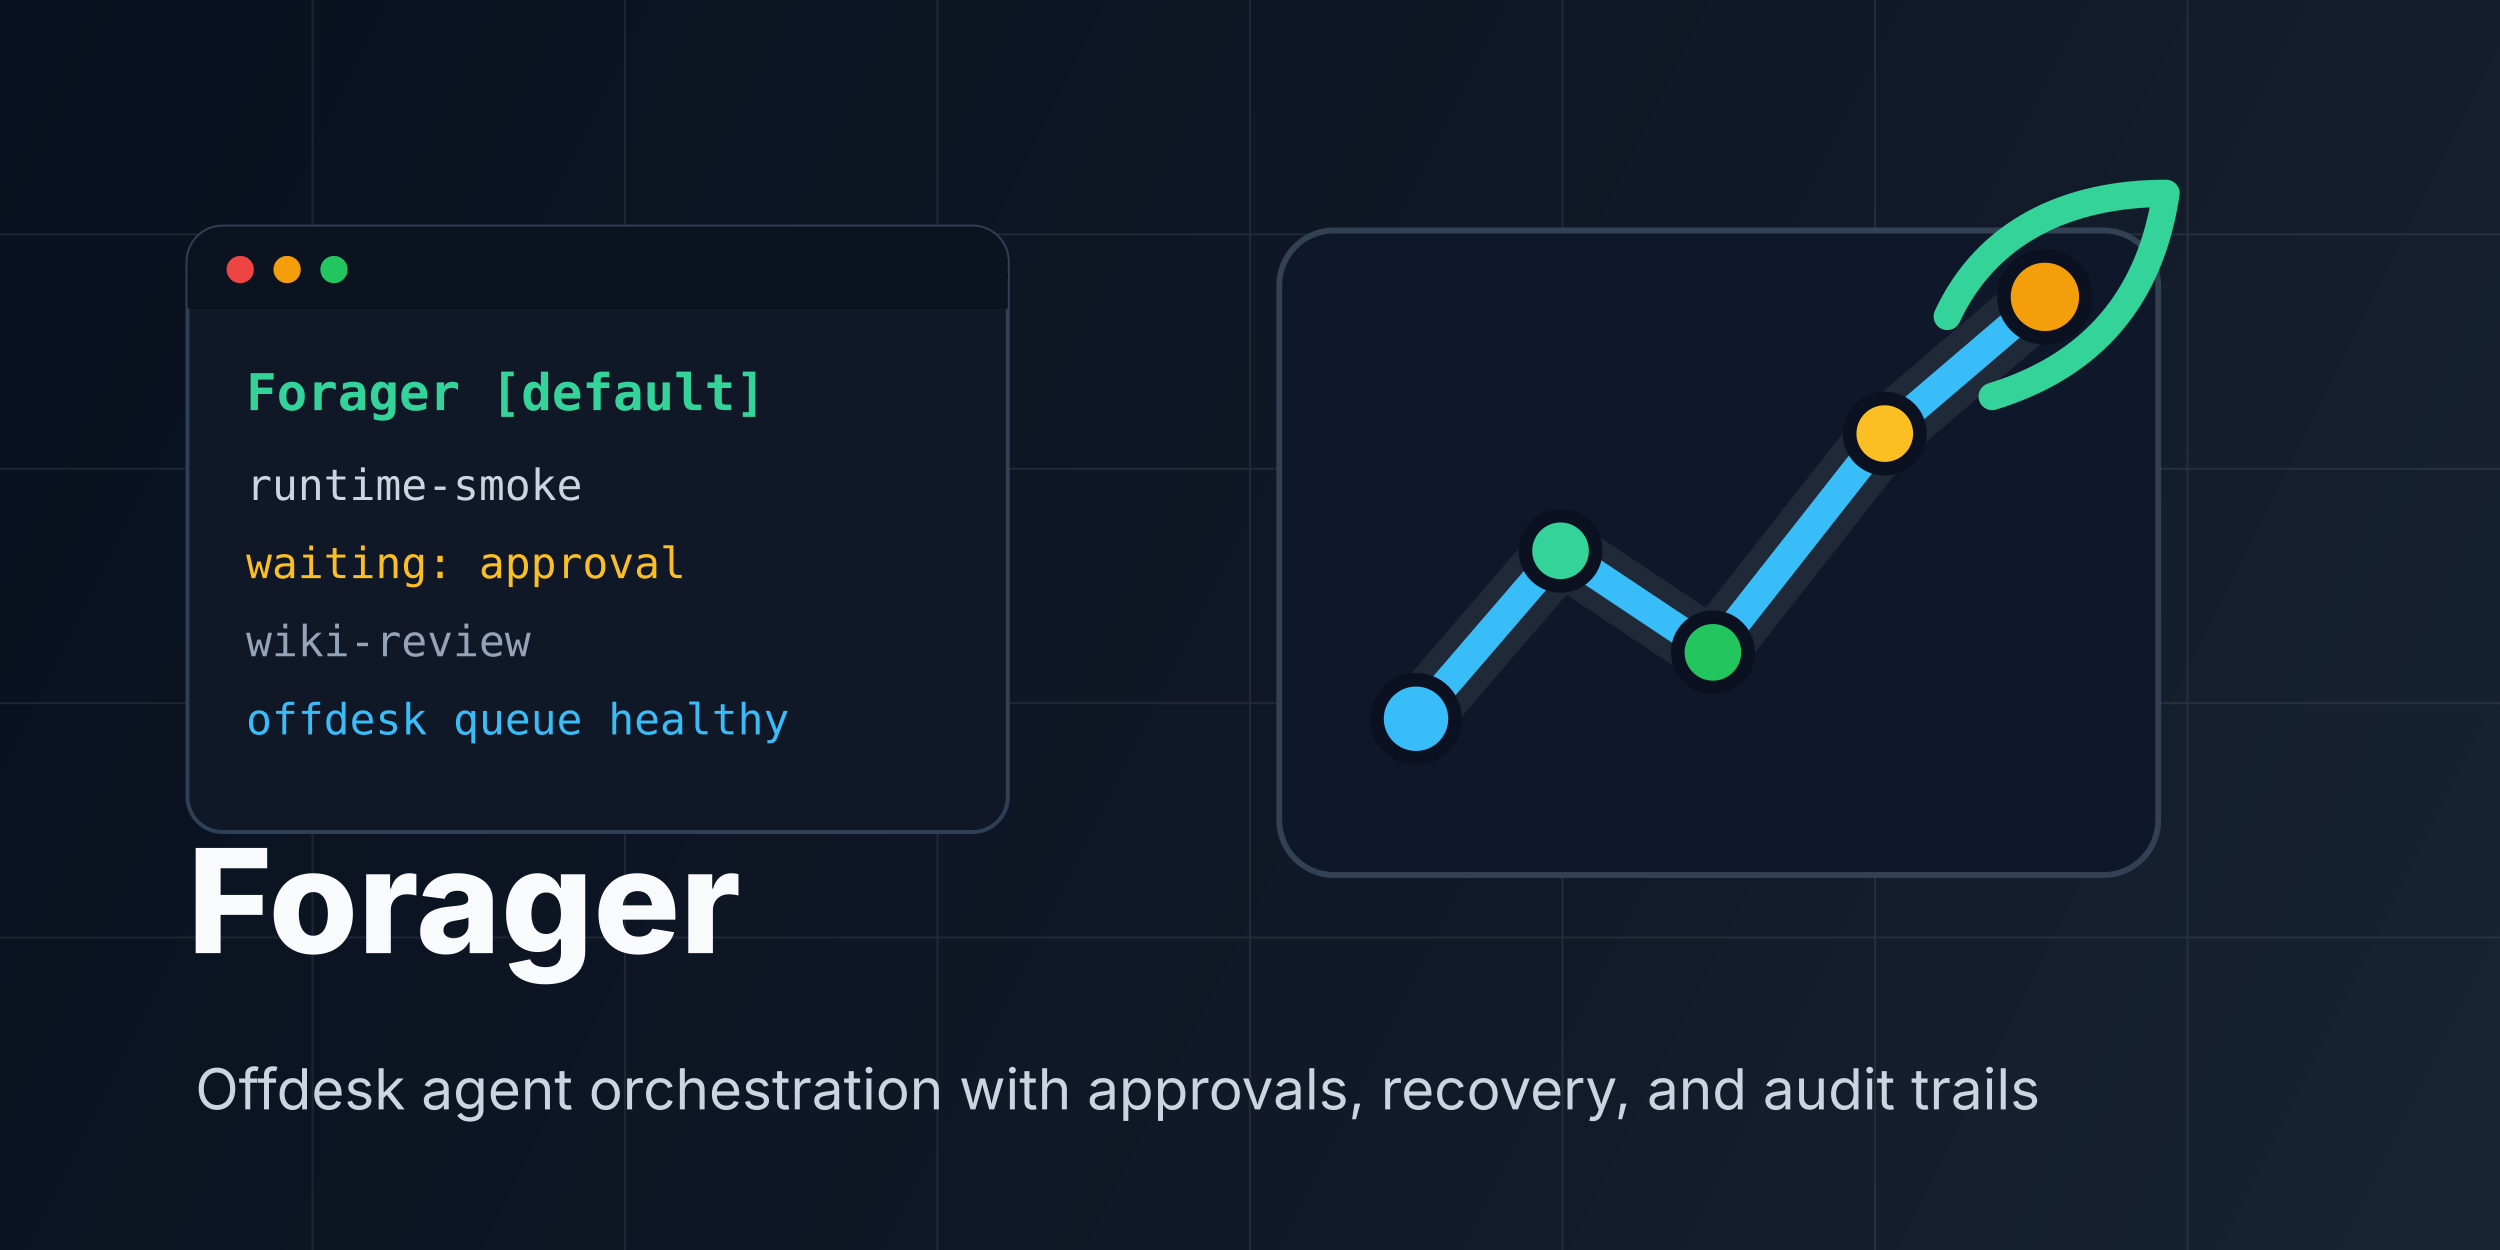
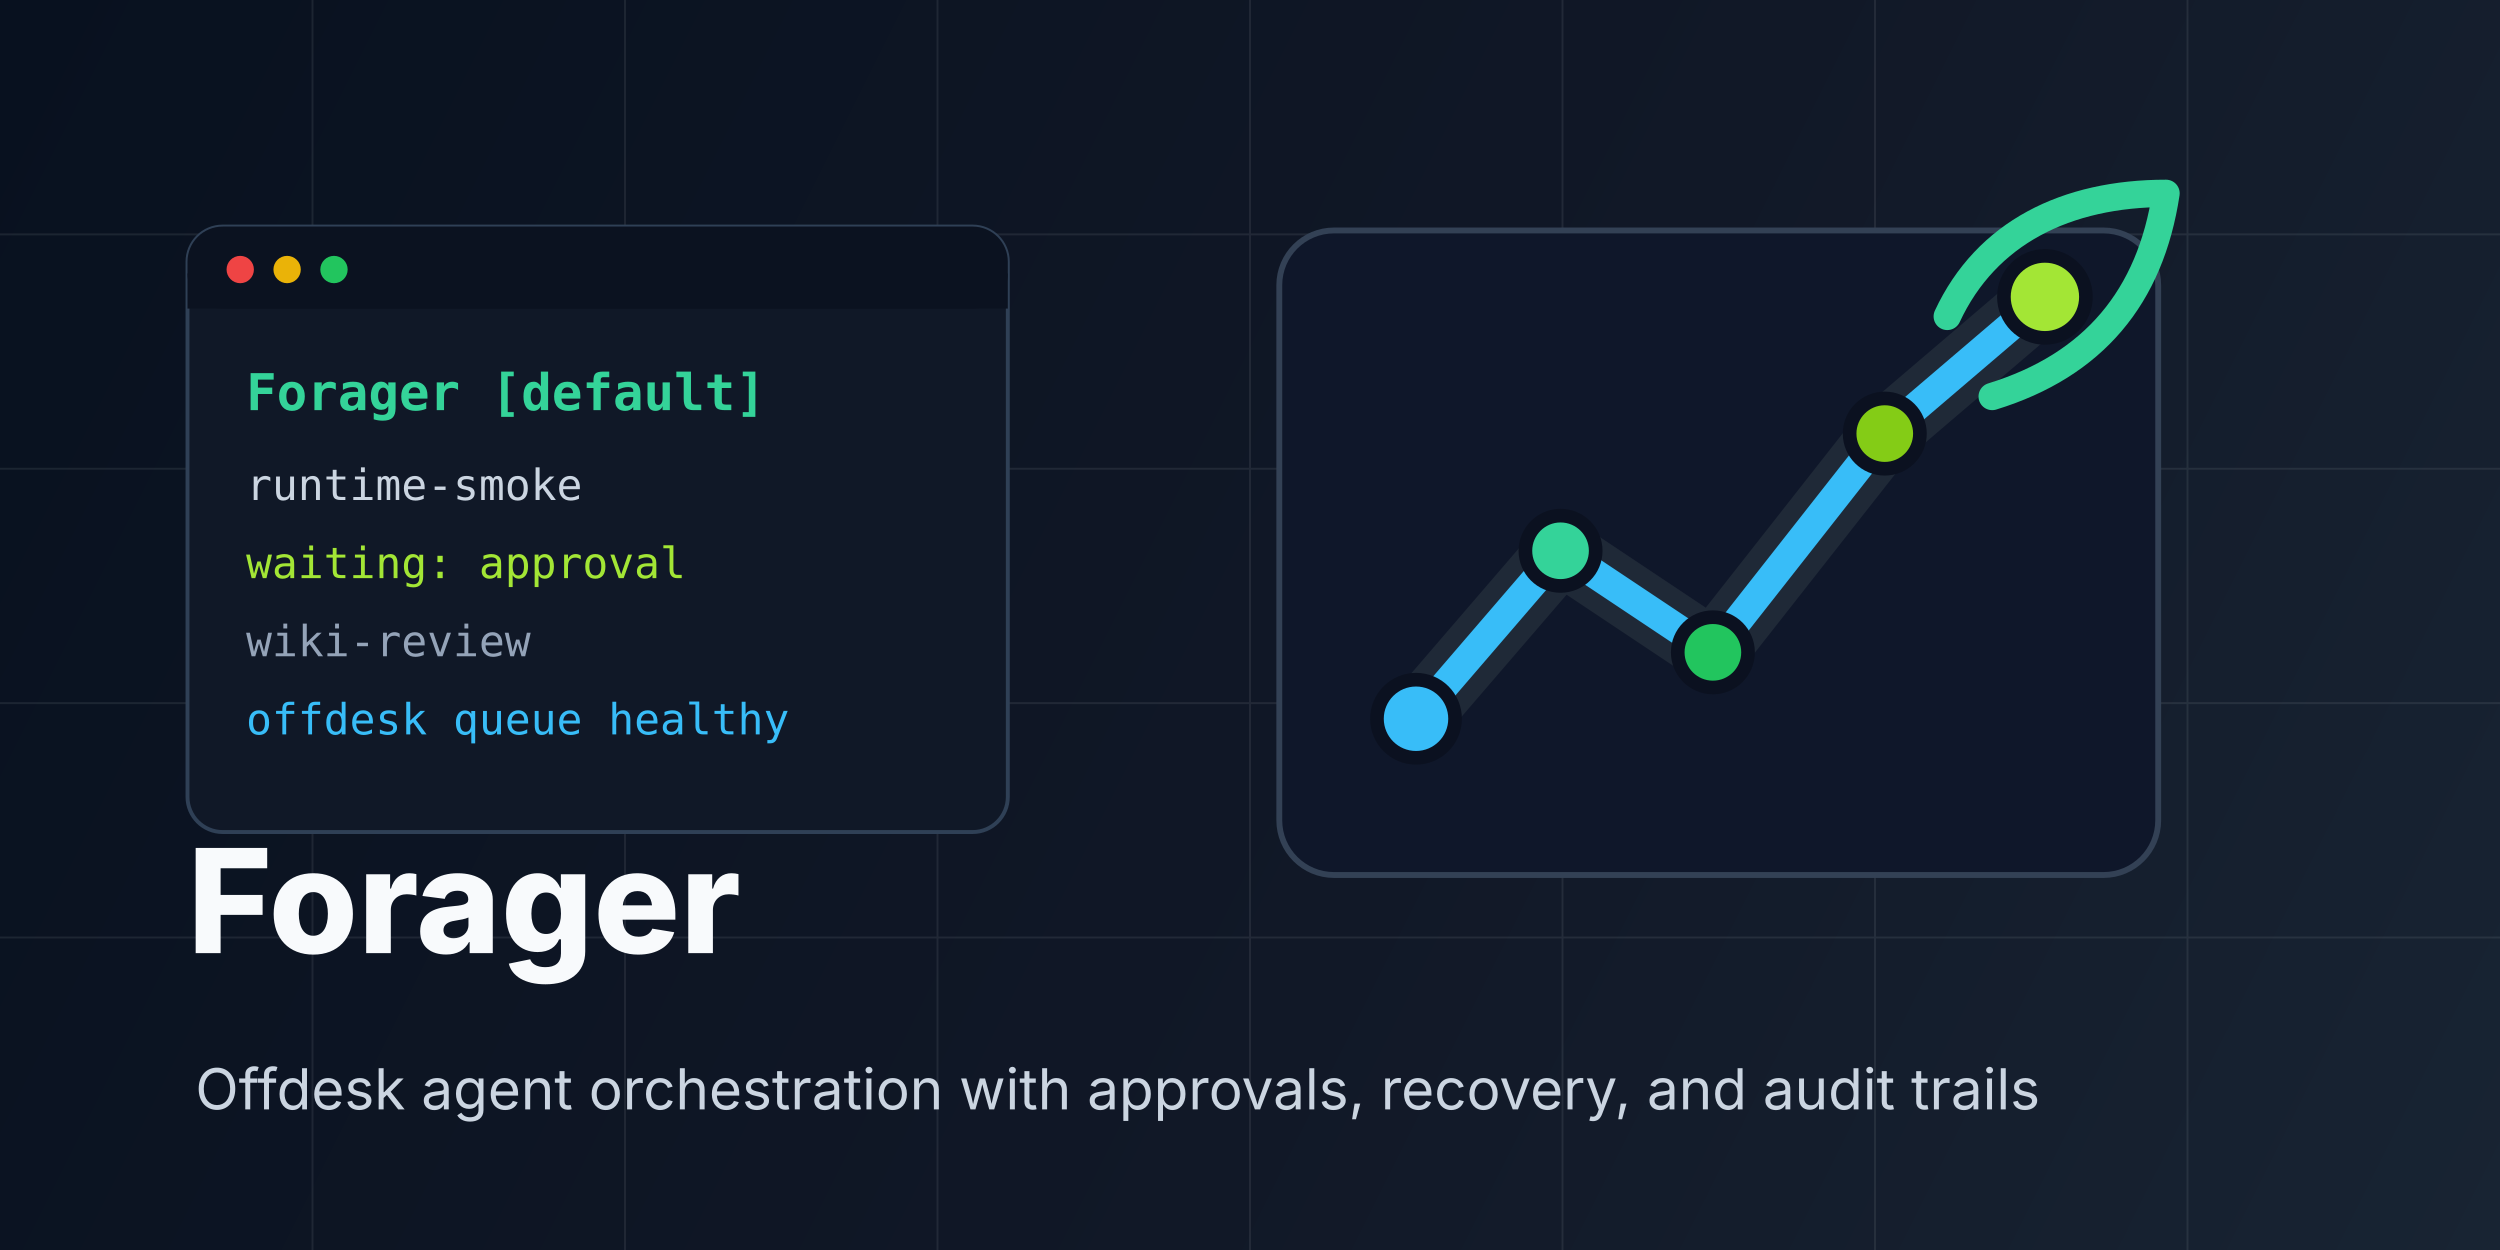
<svg xmlns="http://www.w3.org/2000/svg" viewBox="0 0 1280 640" role="img" aria-label="Forager social preview">
  <defs>
    <linearGradient id="bg" x1="0" y1="0" x2="1280" y2="640" gradientUnits="userSpaceOnUse">
      <stop offset="0" stop-color="#08111f" />
      <stop offset="0.58" stop-color="#111827" />
      <stop offset="1" stop-color="#182433" />
    </linearGradient>
    <linearGradient id="route" x1="720" y1="410" x2="1060" y2="160" gradientUnits="userSpaceOnUse">
      <stop offset="0" stop-color="#38bdf8" />
      <stop offset="0.5" stop-color="#34d399" />
-       <stop offset="1" stop-color="#f59e0b" />
+       <stop offset="1" stop-color="#a3e635" />
    </linearGradient>
  </defs>
  <rect width="1280" height="640" fill="url(#bg)" />
  <g opacity="0.08" stroke="#f8fafc">
    <path d="M0 120h1280M0 240h1280M0 360h1280M0 480h1280" />
    <path d="M160 0v640M320 0v640M480 0v640M640 0v640M800 0v640M960 0v640M1120 0v640" />
  </g>
  <g transform="translate(96 116)">
    <rect x="0" y="0" width="420" height="310" rx="18" fill="#101827" stroke="#2f4056" stroke-width="2" />
    <rect x="0" y="0" width="420" height="42" rx="18" fill="#0b1220" />
    <path d="M0 24h420v18H0z" fill="#0b1220" />
    <circle cx="27" cy="22" r="7" fill="#ef4444" />
-     <circle cx="51" cy="22" r="7" fill="#f59e0b" />
+     <circle cx="51" cy="22" r="7" fill="#eab308" />
    <circle cx="75" cy="22" r="7" fill="#22c55e" />
    <text x="30" y="94" fill="#34d399" font-family="ui-monospace, SFMono-Regular, Menlo, monospace" font-size="26" font-weight="700">Forager [default]</text>
    <text x="30" y="140" fill="#cbd5e1" font-family="ui-monospace, SFMono-Regular, Menlo, monospace" font-size="22">runtime-smoke</text>
-     <text x="30" y="180" fill="#fbbf24" font-family="ui-monospace, SFMono-Regular, Menlo, monospace" font-size="22">waiting: approval</text>
+     <text x="30" y="180" fill="#a3e635" font-family="ui-monospace, SFMono-Regular, Menlo, monospace" font-size="22">waiting: approval</text>
    <text x="30" y="220" fill="#94a3b8" font-family="ui-monospace, SFMono-Regular, Menlo, monospace" font-size="22">wiki-review</text>
    <text x="30" y="260" fill="#38bdf8" font-family="ui-monospace, SFMono-Regular, Menlo, monospace" font-size="22">offdesk queue healthy</text>
  </g>
  <g transform="translate(655 118)">
    <rect x="0" y="0" width="450" height="330" rx="28" fill="#0f172a" stroke="#334155" stroke-width="3" />
    <path d="M70 250l74-86 78 52 88-112 82-70" fill="none" stroke="#1f2937" stroke-width="34" stroke-linecap="round" stroke-linejoin="round" />
    <path d="M70 250l74-86 78 52 88-112 82-70" fill="none" stroke="url(#route)" stroke-width="15" stroke-linecap="round" stroke-linejoin="round" />
    <circle cx="70" cy="250" r="20" fill="#38bdf8" stroke="#0b1120" stroke-width="7" />
    <circle cx="144" cy="164" r="18" fill="#34d399" stroke="#0b1120" stroke-width="7" />
    <circle cx="222" cy="216" r="18" fill="#22c55e" stroke="#0b1120" stroke-width="7" />
-     <circle cx="310" cy="104" r="18" fill="#fbbf24" stroke="#0b1120" stroke-width="7" />
-     <circle cx="392" cy="34" r="21" fill="#f59e0b" stroke="#0b1120" stroke-width="7" />
+     <circle cx="310" cy="104" r="18" fill="#84cc16" stroke="#0b1120" stroke-width="7" />
+     <circle cx="392" cy="34" r="21" fill="#a3e635" stroke="#0b1120" stroke-width="7" />
    <path d="M342 44c20-43 61-63 112-63-8 53-37 88-89 104" fill="none" stroke="#34d399" stroke-width="14" stroke-linecap="round" stroke-linejoin="round" />
  </g>
  <text x="96" y="488" fill="#f8fafc" font-family="Inter, ui-sans-serif, system-ui, sans-serif" font-size="74" font-weight="800">Forager</text>
  <text x="100" y="568" fill="#cbd5e1" font-family="Inter, ui-sans-serif, system-ui, sans-serif" font-size="29">Offdesk agent orchestration with approvals, recovery, and audit trails</text>
</svg>
